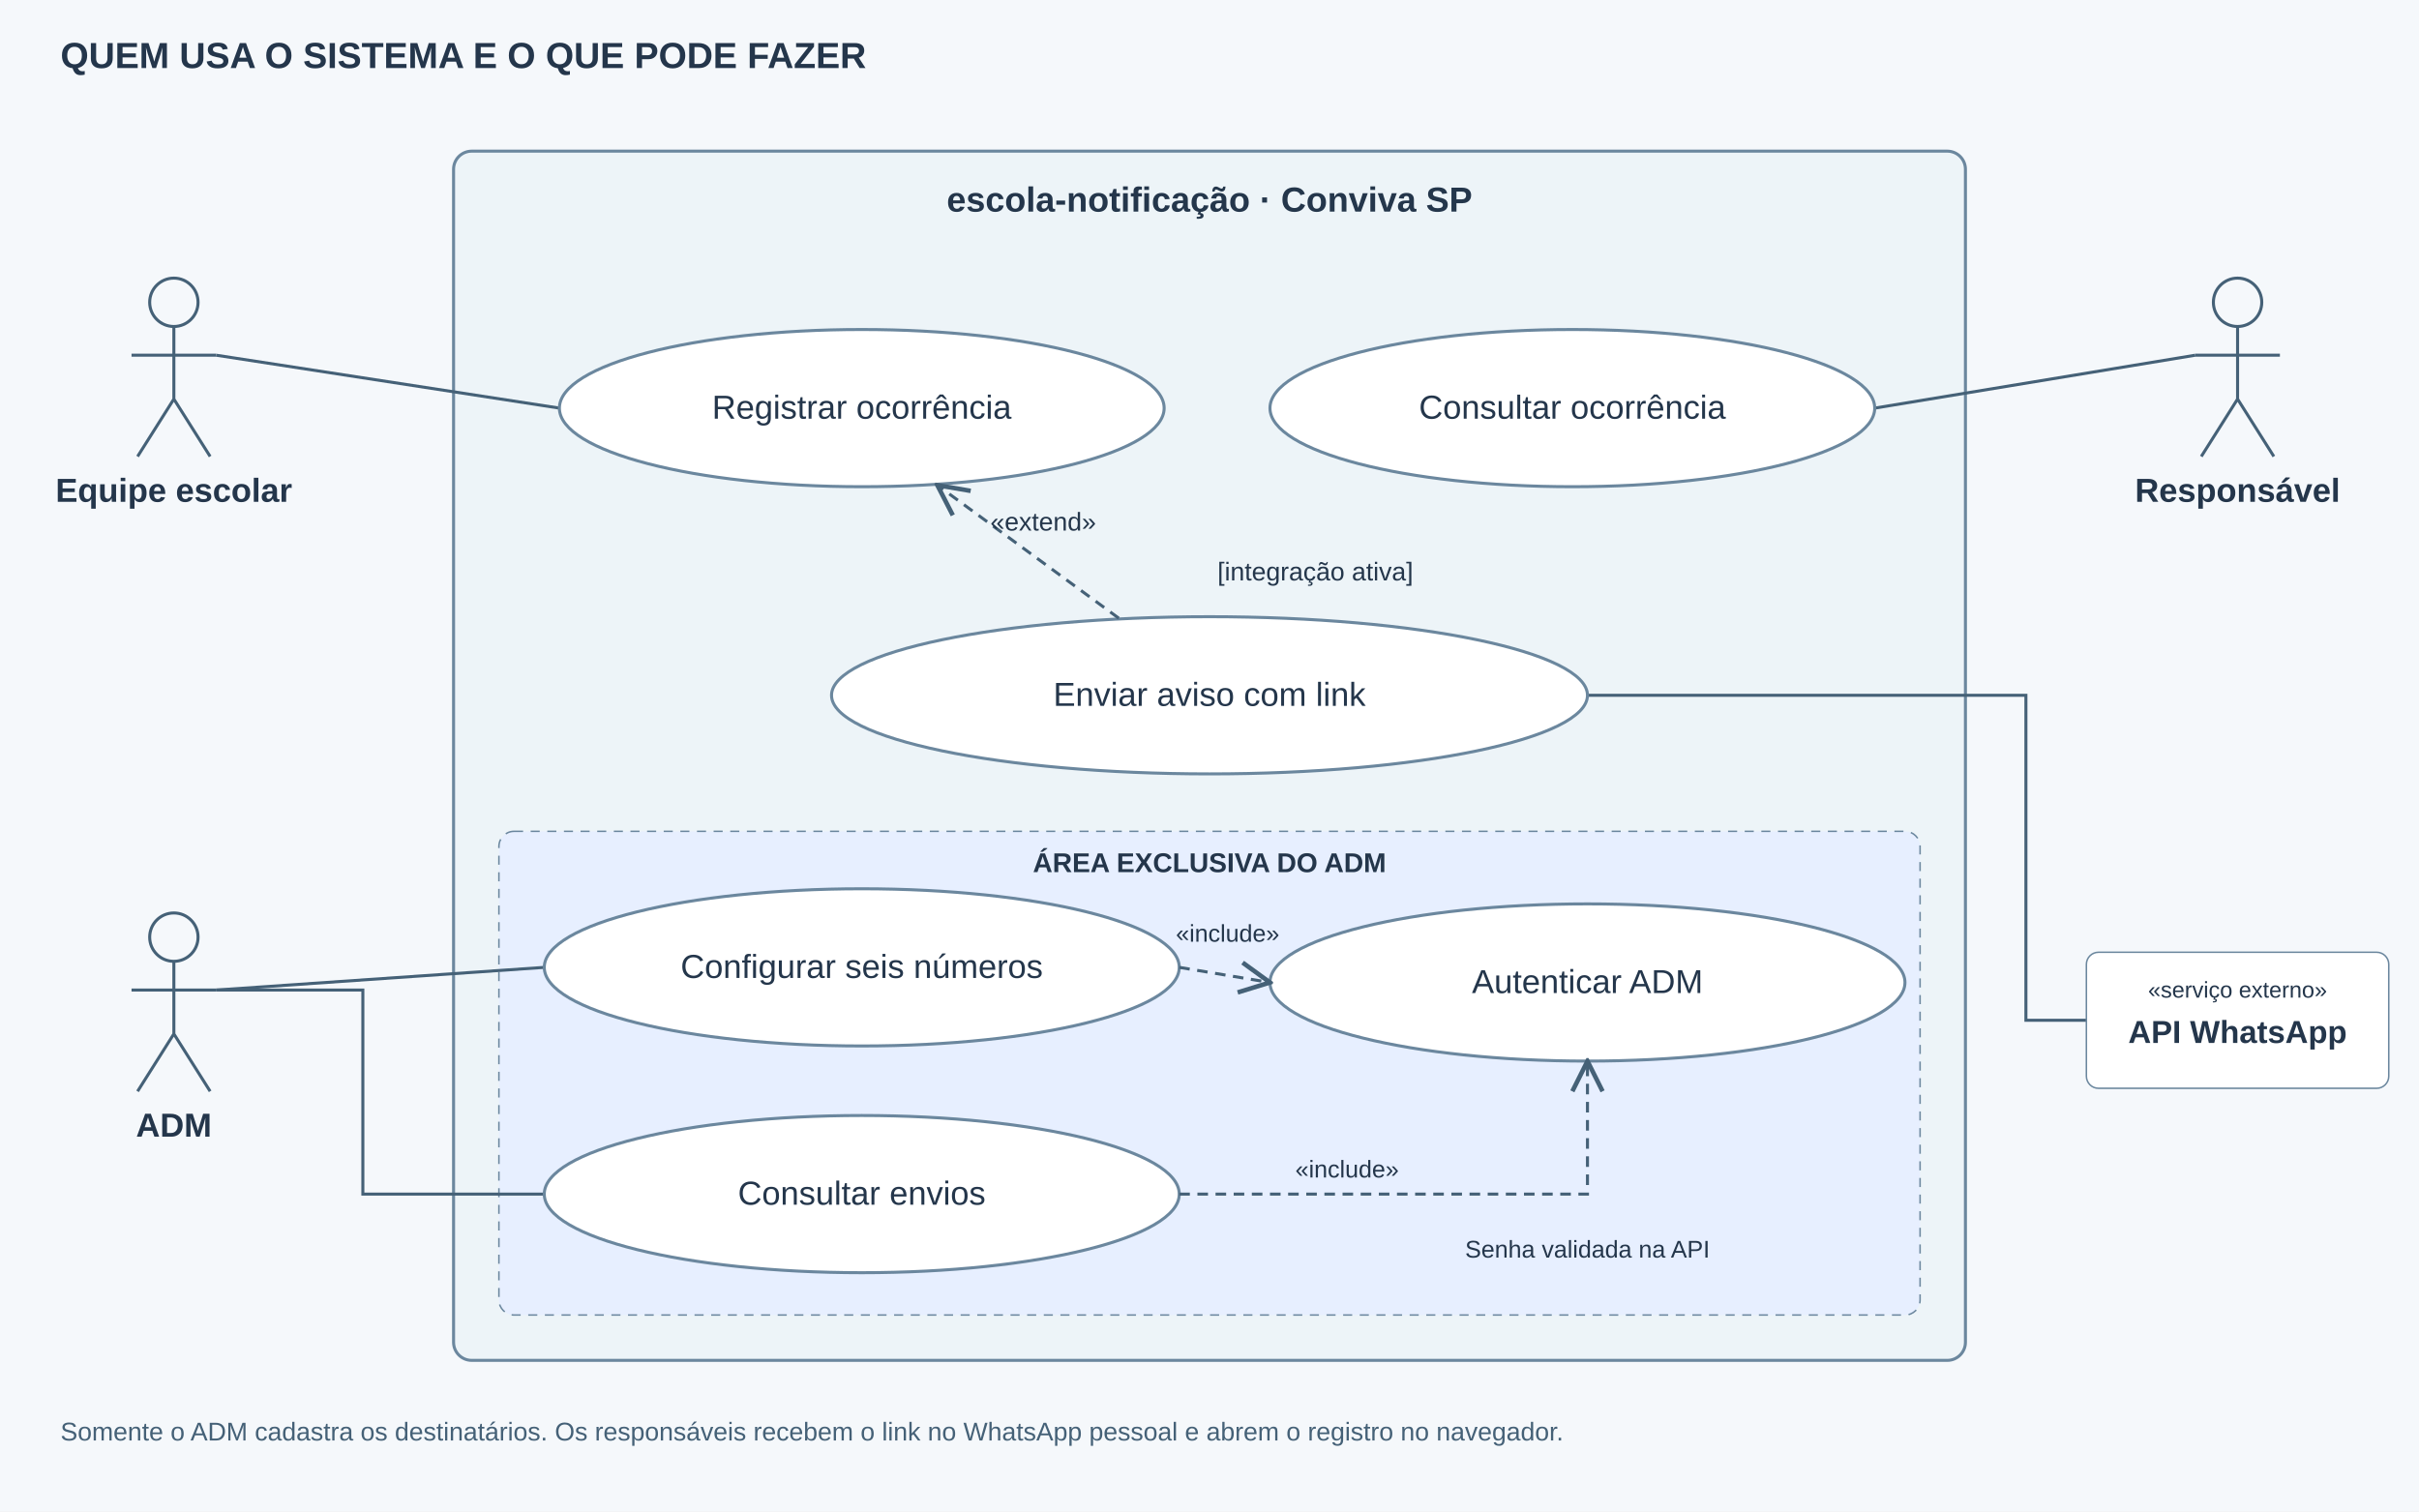
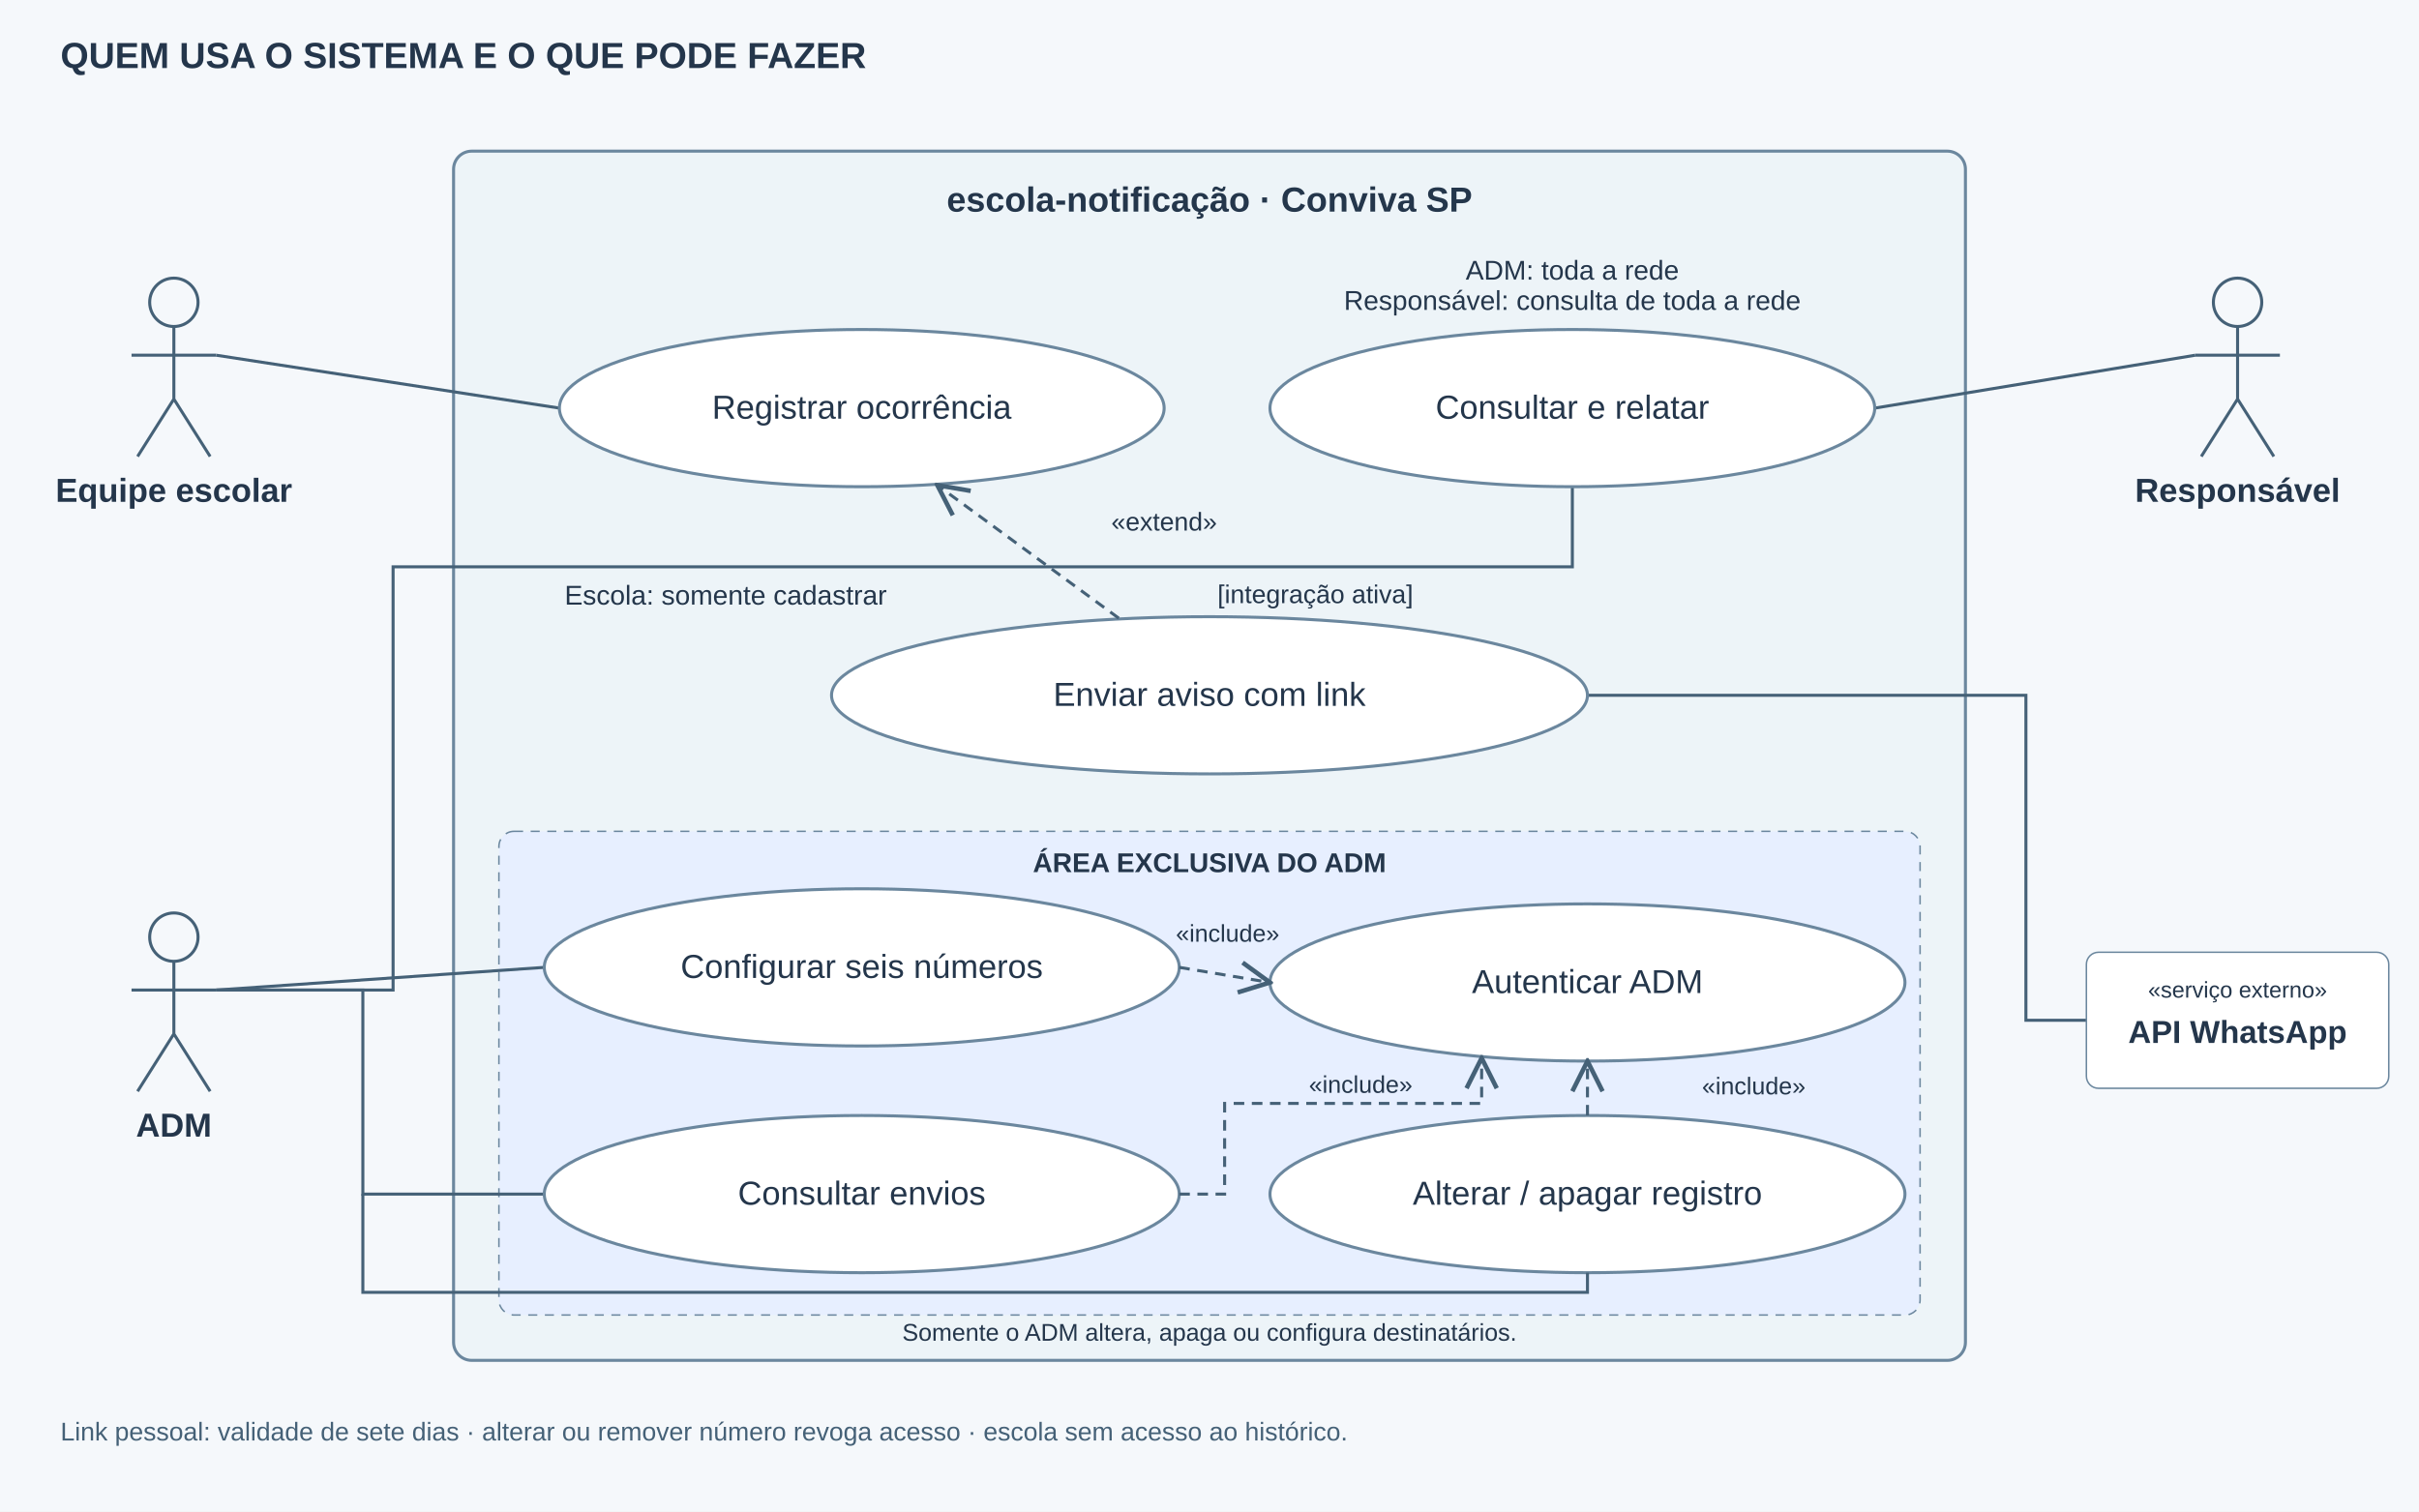
<svg xmlns="http://www.w3.org/2000/svg" viewBox="0 0 1600 1000" role="img" aria-labelledby="casos-titulo casos-descricao">
  <style>text{font-family:Arial,sans-serif;fill:#24364b}.moldura{fill:#fff;stroke:#6b879e;stroke-width:1.5}.titulo{font-size:23px;font-weight:bold;text-anchor:middle}.estereotipo{font-size:14px;text-anchor:middle;fill:#456177}.atributo{font:17px monospace}.relacao{fill:none;stroke:#456177;stroke-width:2}.rotulo{font-size:17px}.nota{font-size:17px;fill:#456177}.classe{cursor:pointer}.classe:hover .moldura{stroke:#12636d;stroke-width:4}</style>
  <defs>
    <marker id="casos-seta" markerWidth="12" markerHeight="12" refX="11" refY="6" orient="auto">
      <path d="M1 1 11 6 1 11" fill="none" stroke="#456177" stroke-width="1.5" />
    </marker>
  </defs>
  <rect width="1600" height="1000" fill="#f5f8fb" />
  <text x="40" y="45" font-size="24" font-weight="bold">QUEM USA O SISTEMA E O QUE PODE FAZER</text>
  <rect x="300" y="100" width="1000" height="800" rx="12" fill="#edf4f8" stroke="#6b879e" stroke-width="2" />
  <text x="800" y="140" text-anchor="middle" font-size="23" font-weight="bold">escola-notificação · Conviva SP</text>
  <rect x="330" y="550" width="940" height="320" rx="10" fill="#e7efff" stroke="#6b879e" stroke-dasharray="6 5" />
  <text x="800" y="577" text-anchor="middle" font-size="18" font-weight="bold">ÁREA EXCLUSIVA DO ADM</text>
  <g fill="none" stroke="#456177" stroke-width="2">
    <path d="M143 235 370 270" />
    <path d="M1452 235 1240 270" />
    <path d="M143 655 360 640" />
    <path d="M143 655H240V790H360" />
+     <path d="M143 655H260V375H1040V322" />
    <path d="M1380 675H1340V460H1050" />
  </g>
  <g fill="none" stroke="#456177" stroke-width="2">
    <circle cx="115" cy="200" r="16" />
    <path d="M115 216v48m-28-29h56m-28 29-24 38m24-38 24 38" />
  </g>
  <text x="115" y="332" text-anchor="middle" font-size="22" font-weight="bold">Equipe escolar</text>
  <g fill="none" stroke="#456177" stroke-width="2">
    <circle cx="115" cy="620" r="16" />
    <path d="M115 636v48m-28-29h56m-28 29-24 38m24-38 24 38" />
  </g>
  <text x="115" y="752" text-anchor="middle" font-size="22" font-weight="bold">ADM</text>
  <g fill="none" stroke="#456177" stroke-width="2">
    <circle cx="1480" cy="200" r="16" />
    <path d="M1480 216v48m-28-29h56m-28 29-24 38m24-38 24 38" />
  </g>
  <text x="1480" y="332" text-anchor="middle" font-size="22" font-weight="bold">Responsável</text>
  <ellipse cx="570" cy="270" rx="200" ry="52" fill="#fff" stroke="#6b879e" stroke-width="2" />
  <text x="570" y="277" text-anchor="middle" font-size="22">Registrar ocorrência</text>
  <ellipse cx="1040" cy="270" rx="200" ry="52" fill="#fff" stroke="#6b879e" stroke-width="2" />
-   <text x="1040" y="277" text-anchor="middle" font-size="22">Consultar ocorrência</text>
+   <text x="1040" y="277" text-anchor="middle" font-size="22">Consultar e relatar</text>
+   <text x="480" y="400" text-anchor="middle" font-size="18">Escola: somente cadastrar</text>
+   <text x="1040" y="185" text-anchor="middle" font-size="18">ADM: toda a rede</text>
+   <text x="1040" y="205" text-anchor="middle" font-size="18">Responsável: consulta de toda a rede</text>
  <ellipse cx="800" cy="460" rx="250" ry="52" fill="#fff" stroke="#6b879e" stroke-width="2" />
  <text x="800" y="467" text-anchor="middle" font-size="22">Enviar aviso com link</text>
  <ellipse cx="570" cy="640" rx="210" ry="52" fill="#fff" stroke="#6b879e" stroke-width="2" />
  <text x="570" y="647" text-anchor="middle" font-size="22">Configurar seis números</text>
  <ellipse cx="1050" cy="650" rx="210" ry="52" fill="#fff" stroke="#6b879e" stroke-width="2" />
  <text x="1050" y="657" text-anchor="middle" font-size="22">Autenticar ADM</text>
  <ellipse cx="570" cy="790" rx="210" ry="52" fill="#fff" stroke="#6b879e" stroke-width="2" />
  <text x="570" y="797" text-anchor="middle" font-size="22">Consultar envios</text>
+   <ellipse cx="1050" cy="790" rx="210" ry="52" fill="#fff" stroke="#6b879e" stroke-width="2" />
+   <text x="1050" y="797" text-anchor="middle" font-size="22">Alterar / apagar registro</text>
+   <path d="M1050 738V702" class="relacao" stroke-dasharray="7 5" marker-end="url(#casos-seta)" />
+   <text x="1160" y="724" text-anchor="middle" font-size="16">«include»</text>
+   <path d="M240 790V855H1050V842" class="relacao" />
  <path d="M740 409 620 321" class="relacao" stroke-dasharray="7 5" marker-end="url(#casos-seta)" />
-   <text x="690" y="351" text-anchor="middle" font-size="17">«extend»</text>
-   <text x="870" y="384" text-anchor="middle" font-size="17">[integração ativa]</text>
+   <text x="770" y="351" text-anchor="middle" font-size="17">«extend»</text>
+   <text x="870" y="399" text-anchor="middle" font-size="17">[integração ativa]</text>
  <path d="M780 640 840 650" class="relacao" stroke-dasharray="7 5" marker-end="url(#casos-seta)" />
  <text x="812" y="623" text-anchor="middle" font-size="16">«include»</text>
-   <path d="M780 790H1050V702" class="relacao" stroke-dasharray="7 5" marker-end="url(#casos-seta)" />
-   <text x="891" y="779" text-anchor="middle" font-size="16">«include»</text>
-   <text x="1050" y="832" text-anchor="middle" font-size="16">Senha validada na API</text>
+   <path d="M780 790H810V730H980V700" class="relacao" stroke-dasharray="7 5" marker-end="url(#casos-seta)" />
+   <text x="900" y="723" text-anchor="middle" font-size="16">«include»</text>
+   <text x="800" y="887" text-anchor="middle" font-size="16">Somente o ADM altera, apaga ou configura destinatários.</text>
  <rect x="1380" y="630" width="200" height="90" rx="8" fill="#fff" stroke="#6b879e" />
  <text x="1480" y="660" text-anchor="middle" font-size="15">«serviço externo»</text>
  <text x="1480" y="690" text-anchor="middle" font-size="21" font-weight="bold">API WhatsApp</text>
-   <text x="40" y="953" class="nota">Somente o ADM cadastra os destinatários. Os responsáveis recebem o link no WhatsApp pessoal e abrem o registro no navegador.</text>
+   <text x="40" y="953" class="nota">Link pessoal: validade de sete dias · alterar ou remover número revoga acesso · escola sem acesso ao histórico.</text>
</svg>
